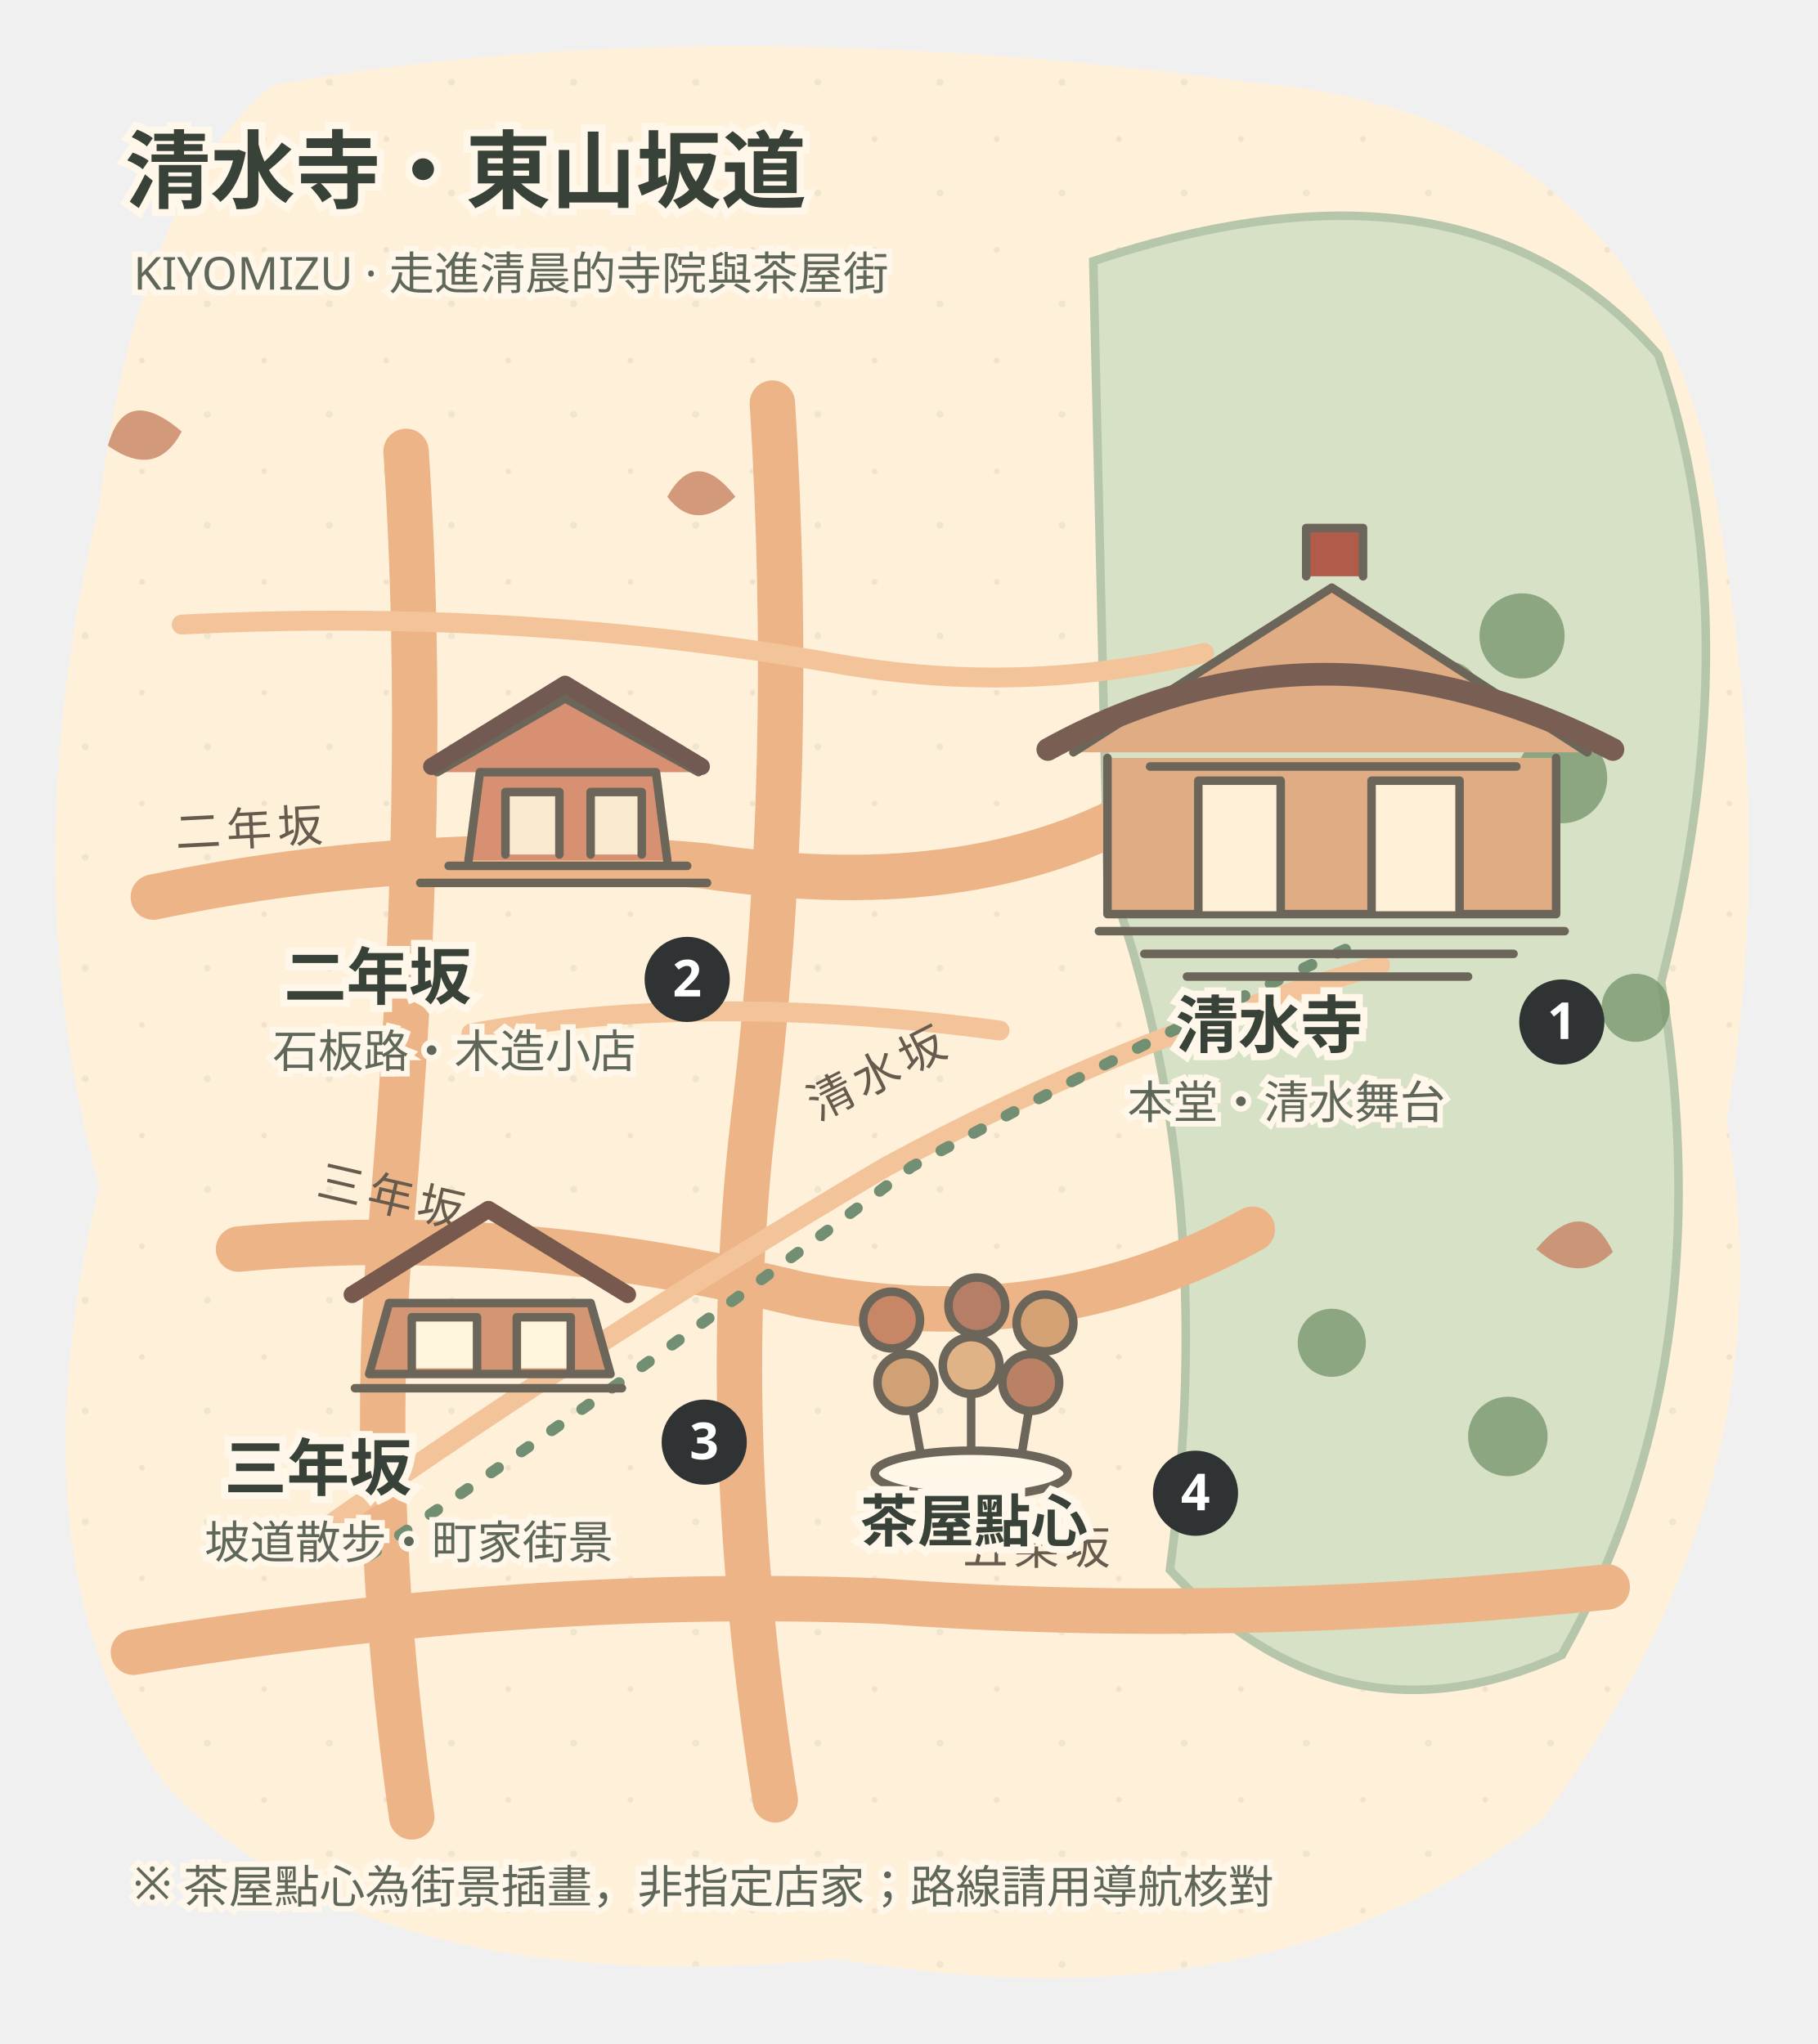
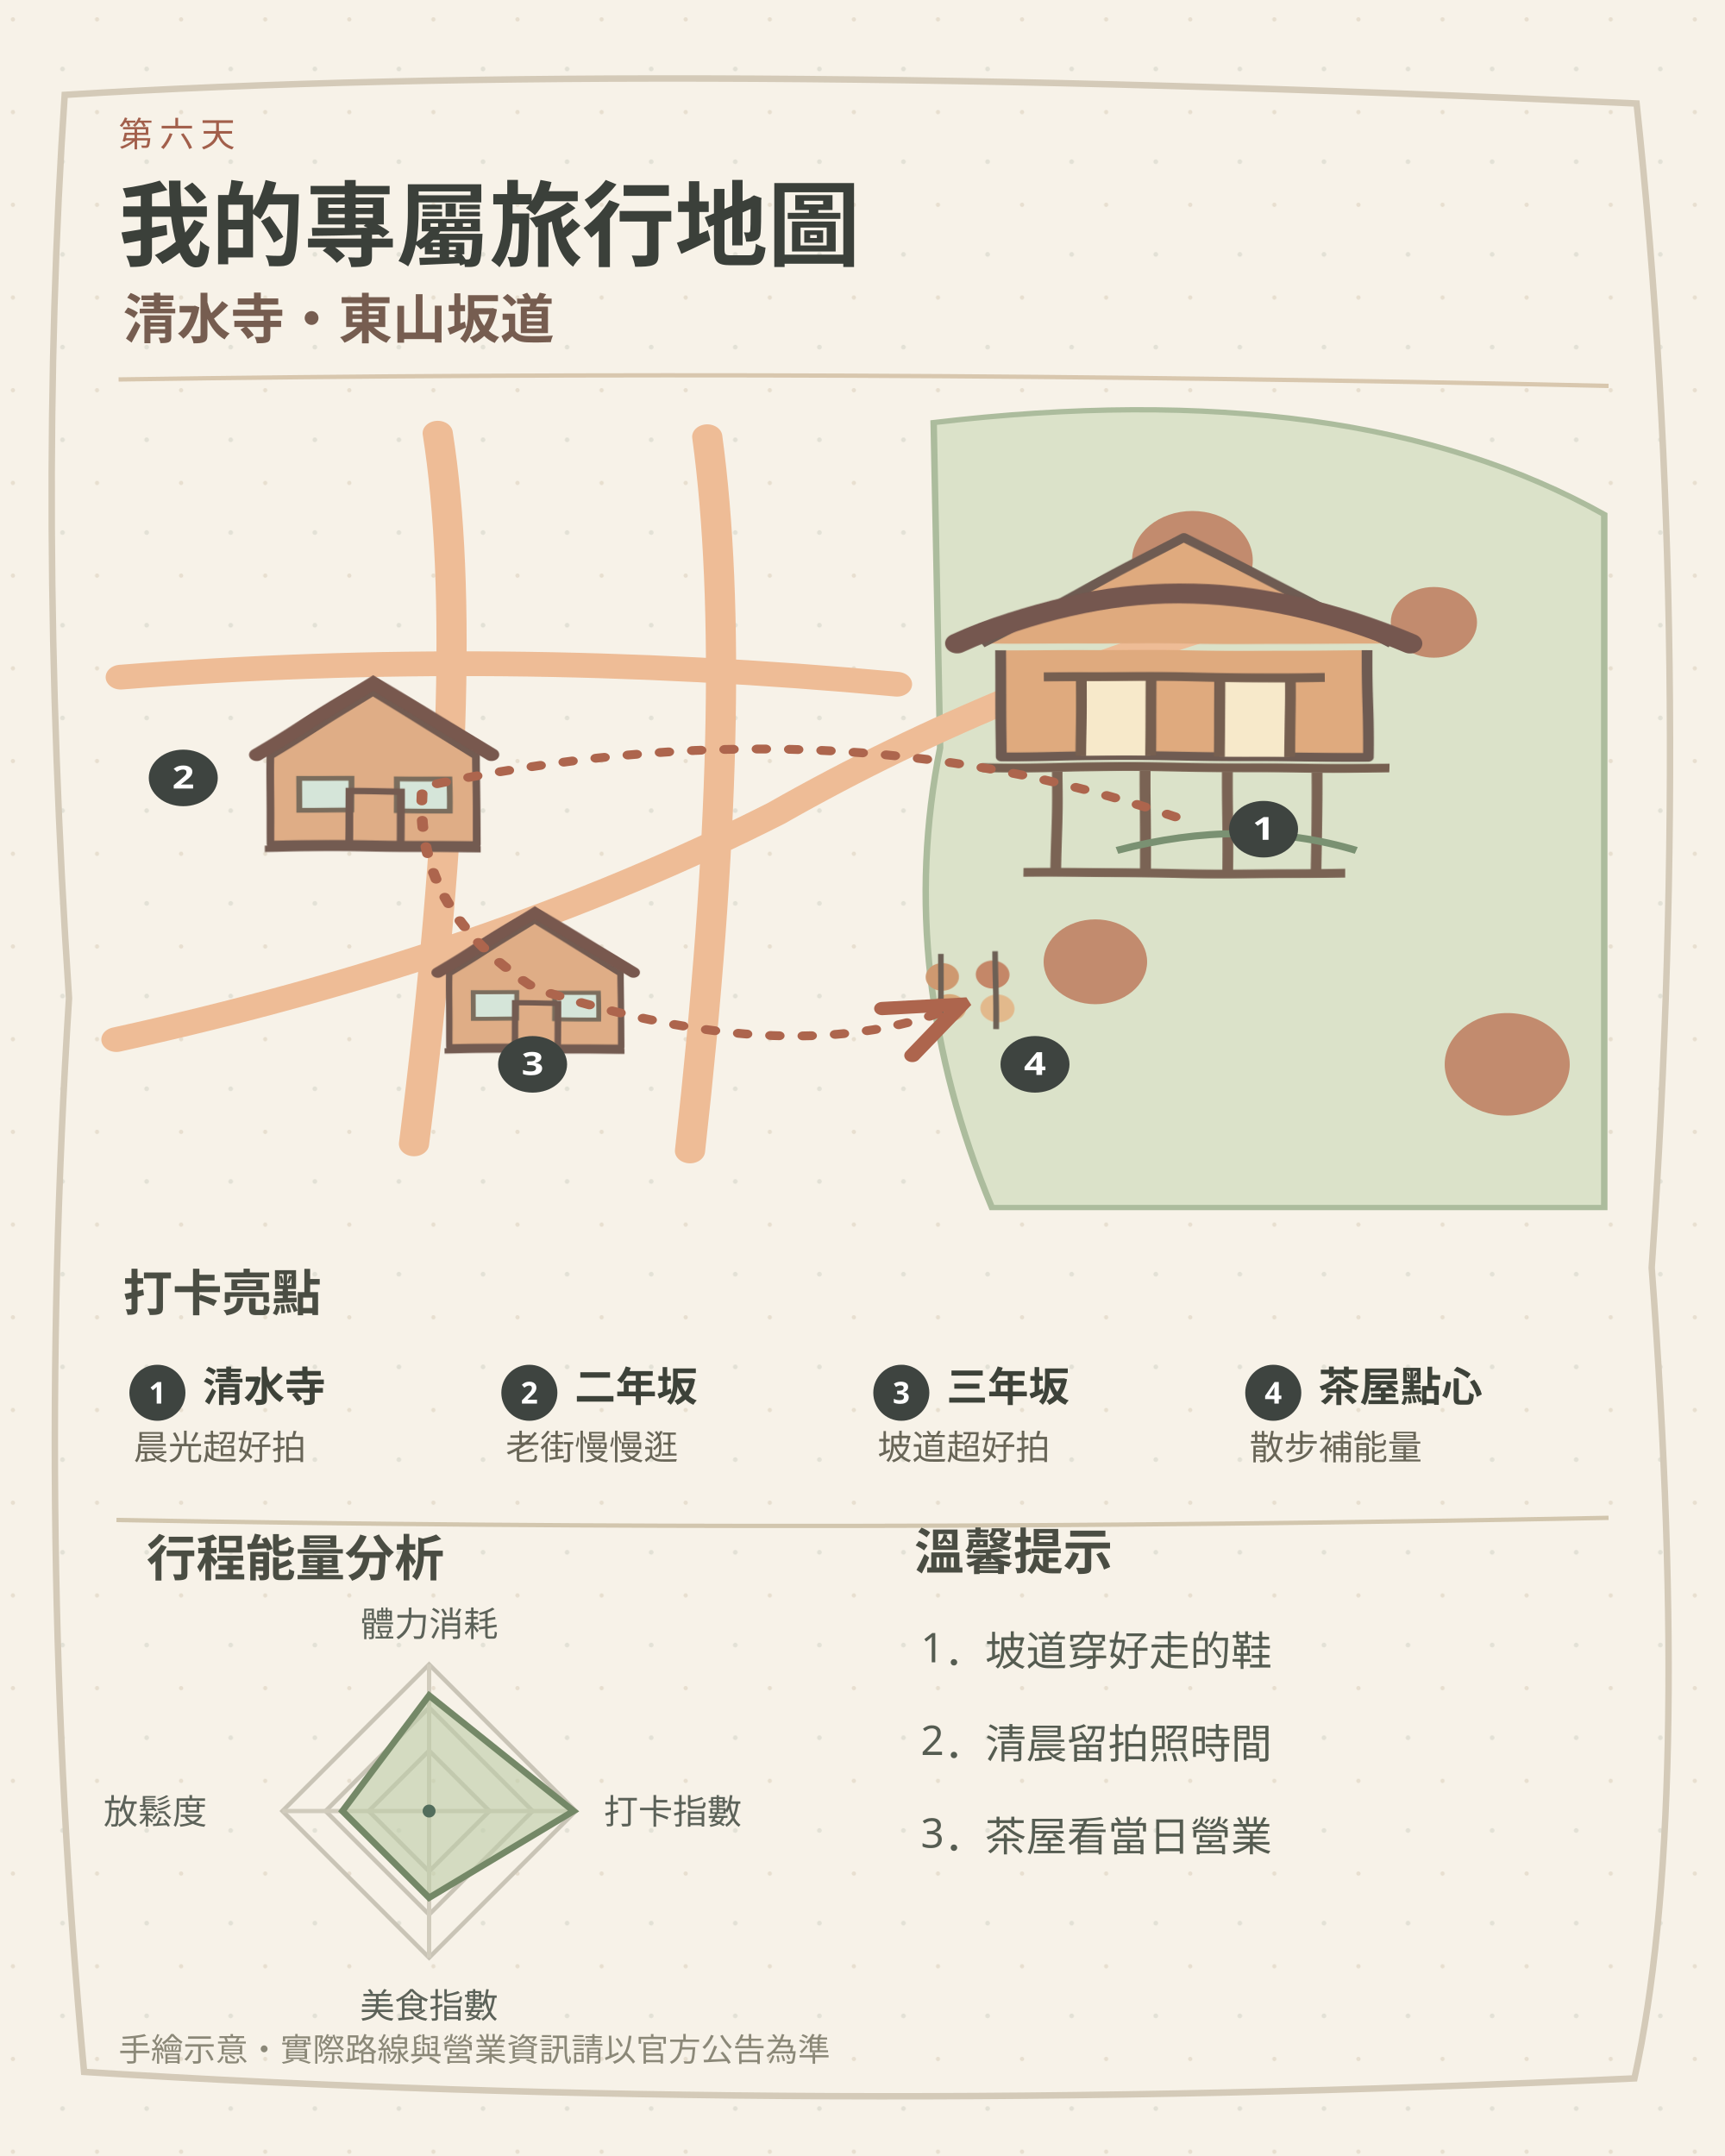
- <svg xmlns="http://www.w3.org/2000/svg" viewBox="0 0 640 720" role="img" aria-labelledby="title desc">
+ <svg xmlns="http://www.w3.org/2000/svg" viewBox="0 0 800 1000" role="img" aria-labelledby="title desc">
  <defs>
-     <pattern id="fleck" width="43" height="39" patternUnits="userSpaceOnUse">
-       <circle cx="7" cy="10" r="1" fill="#cbb59e" opacity=".26" />
-       <circle cx="30" cy="29" r="1.2" fill="#b7c4a7" opacity=".24" />
+     <pattern id="paper" width="39" height="43" patternUnits="userSpaceOnUse">
+       <circle cx="6" cy="9" r="1" fill="#bcaa8c" opacity=".26" />
+       <circle cx="29" cy="32" r="1.1" fill="#9aa495" opacity=".22" />
    </pattern>
-     <style>.road{fill:none;stroke:#edb587;stroke-width:16;stroke-linecap:round;stroke-linejoin:round}.lane{fill:none;stroke:#f3c49a;stroke-width:7;stroke-linecap:round}.walk{fill:none;stroke:#728e73;stroke-width:4;stroke-dasharray:3 10;stroke-linecap:round}.fine{fill:none;stroke:#6c665a;stroke-width:3;stroke-linecap:round;stroke-linejoin:round}.label{font:700 22px 'Noto Serif TC','PMingLiU',serif;fill:#384238;paint-order:stroke;stroke:#fff7e9;stroke-width:5}.small{font:16px 'Noto Sans TC','Microsoft JhengHei',sans-serif;fill:#5f675a;paint-order:stroke;stroke:#fff7e9;stroke-width:4}.street{font:16px 'Noto Serif TC','PMingLiU',serif;fill:#675b4e;letter-spacing:2px}.num{font:700 18px sans-serif;fill:#fff}</style>
+     <marker id="arrow" viewBox="0 0 12 12" refX="11" refY="6" markerWidth="9" markerHeight="9" orient="auto">
+       <path d="M2 2 L11 6 L2 10" fill="none" stroke="#ad654d" stroke-width="2" stroke-linecap="round" />
+     </marker>
+     <filter id="wobble" x="-5%" y="-5%" width="110%" height="110%">
+       <feTurbulence type="fractalNoise" baseFrequency=".014" numOctaves="2" seed="4" result="noise" />
+       <feDisplacementMap in="SourceGraphic" in2="noise" scale="2" />
+     </filter>
+     <style>.hand{filter:url(#wobble)}.poster-title{font:700 43px 'Noto Serif TC','PMingLiU',serif;fill:#3b403a}.area-title{font:600 25px 'Noto Serif TC','PMingLiU',serif;fill:#765d50}.chapter{font:16px 'Noto Sans TC','Microsoft JhengHei',sans-serif;fill:#a25f4b;letter-spacing:3px}.spot-name{font:700 22px 'Noto Serif TC','PMingLiU',serif;fill:#3d4239;paint-order:stroke;stroke:#fbf1df;stroke-width:5}.spot-note{font:17px 'Noto Sans TC','Microsoft JhengHei',sans-serif;fill:#686557;paint-order:stroke;stroke:#fbf1df;stroke-width:4}.pin-number{font:700 18px sans-serif;fill:#fff}.module-title{font:700 23px 'Noto Serif TC','PMingLiU',serif;fill:#4a4d43}.radar-label{font:16px 'Noto Sans TC','Microsoft JhengHei',sans-serif;fill:#5c6259}.tip{font:19px 'Noto Sans TC','Microsoft JhengHei',sans-serif;fill:#555c51}.footer{font:15px 'Noto Sans TC','Microsoft JhengHei',sans-serif;fill:#8b8878}.checkin-name{font:700 19px 'Noto Serif TC','PMingLiU',serif;fill:#3d4239}.checkin-note{font:16px 'Noto Sans TC','Microsoft JhengHei',sans-serif;fill:#686557}</style>
  </defs>
-   <path d="M96 30 Q246 3 440 29 Q568 39 600 154 Q627 283 608 395 Q631 522 543 641 Q447 716 295 690 Q128 706 57 627 Q3 550 35 418 Q4 306 35 178 Q48 70 96 30Z" fill="#fff0da" />
-   <path d="M96 30 Q246 3 440 29 Q568 39 600 154 Q627 283 608 395 Q631 522 543 641 Q447 716 295 690 Q128 706 57 627 Q3 550 35 418 Q4 306 35 178 Q48 70 96 30Z" fill="url(#fleck)" />
-   <path d="M385 92 Q517 48 584 125 Q617 220 585 346 Q607 482 550 583 Q472 618 412 553 Q430 417 390 308Z" fill="#d6e1c6" stroke="#b5c6aa" stroke-width="3" />
-   <g fill="#78976e" opacity=".8">
-     <circle cx="536" cy="224" r="15" />
-     <circle cx="510" cy="244" r="11" />
-     <circle cx="550" cy="274" r="16" />
-     <circle cx="469" cy="473" r="12" />
-     <circle cx="531" cy="506" r="14" />
-     <circle cx="576" cy="355" r="12" />
+   <rect width="800" height="1000" fill="#f7f2e8" />
+   <rect width="800" height="1000" fill="url(#paper)" />
+   <path d="M30 44 Q305 27 759 48 Q786 299 766 588 Q785 841 758 964 Q372 982 39 961 Q16 715 32 463 Q17 236 30 44Z" fill="none" stroke="#d4cab8" stroke-width="3" />
+   <text x="55" y="68" class="chapter">第六天</text>
+   <text x="55" y="120" class="poster-title">我的專屬旅行地圖</text>
+   <text x="57" y="157" class="area-title">清水寺・東山坂道</text>
+   <path d="M55 176 Q389 171 746 179" fill="none" stroke="#d8c7ae" stroke-width="2" />
+   <g transform="translate(0 32) scale(1 .82)">
+     <g>
+       <path d="M433 200 Q627 172 744 252 L744 644 H460 Q415 512 436 384Z" fill="#dbe2c9" stroke="#acbc9d" stroke-width="3" />
+       <g fill="#bb7657" opacity=".8">
+         <circle cx="553" cy="278" r="28" />
+         <circle cx="665" cy="313" r="20" />
+         <circle cx="508" cy="505" r="24" />
+         <circle cx="699" cy="563" r="29" />
+       </g>
+       <path d="M54 549 Q229 502 360 421 Q468 346 597 303 M56 344 Q231 327 416 348 M203 206 Q220 337 192 608 M328 208 Q344 351 320 612" fill="none" stroke="#eebc96" stroke-width="14" stroke-linecap="round" />
+       <g transform="translate(549 325) scale(1.25)" class="hand">
+         <path d="M-75 0 L0 -48 L77 0 M-68 3 V51 H68 V3" fill="#dfaa7e" stroke="#6e5b52" stroke-width="4" stroke-linejoin="round" />
+         <path d="M-84 0 Q-3 -45 84 0" fill="none" stroke="#75574f" stroke-width="9" stroke-linecap="round" />
+         <path d="M-52 15 H52 M-38 51 V15 H-12 V51 M13 51 V15 H39 V51 M-75 56 H76" fill="#f7e9ca" stroke="#765f50" stroke-width="4" />
+         <path d="M-47 58 V104 M-14 58 V104 M16 58 V104 M49 58 V104 M-59 104 H60" fill="none" stroke="#7a6354" stroke-width="4" />
+       </g>
+       <g transform="translate(173 395) scale(0.9)" class="hand">
+         <path d="M-53 -7 L0 -47 L53 -7 V48 H-53Z" fill="#dfad86" stroke="#735b51" stroke-width="4" stroke-linejoin="round" />
+         <path d="M-60 -8 L0 -53 L61 -8" fill="none" stroke="#78584e" stroke-width="8" stroke-linecap="round" />
+         <path d="M-38 7 H-11 V27 H-38Z M12 7 H39 V27 H12Z" fill="#d5e5d9" stroke="#7b6d5d" stroke-width="3" />
+         <path d="M-12 48 V15 H14 V48 M-56 51 H55" fill="none" stroke="#735b51" stroke-width="4" />
+       </g>
+       <g transform="translate(248 517) scale(0.75)" class="hand">
+         <path d="M-53 -7 L0 -47 L53 -7 V48 H-53Z" fill="#dfad86" stroke="#735b51" stroke-width="4" stroke-linejoin="round" />
+         <path d="M-60 -8 L0 -53 L61 -8" fill="none" stroke="#78584e" stroke-width="8" stroke-linecap="round" />
+         <path d="M-38 7 H-11 V27 H-38Z M12 7 H39 V27 H12Z" fill="#d5e5d9" stroke="#7b6d5d" stroke-width="3" />
+         <path d="M-12 48 V15 H14 V48 M-56 51 H55" fill="none" stroke="#735b51" stroke-width="4" />
+       </g>
+       <g transform="translate(452 524) scale(0.65)" class="hand">
+         <circle cx="-23" cy="-16" r="12" fill="#ce9970" />
+         <circle cx="-18" cy="11" r="12" fill="#d8aa7b" />
+         <circle cx="13" cy="-18" r="12" fill="#c48768" />
+         <circle cx="16" cy="11" r="12" fill="#e2b98c" />
+         <path d="M-24 27 L-24 -36 M15 29 L15 -38" stroke="#6d6055" stroke-width="4" />
+       </g>
+       <path d="M518 442 Q577 423 629 442" fill="none" stroke="#7a9172" stroke-width="4" />
+     </g>
+     <path d="M545 423 Q385 356 196 406 Q191 475 248 520 Q370 569 446 529" fill="none" stroke="#ad654d" stroke-width="5" stroke-linecap="round" stroke-dasharray="4 11" marker-end="url(#arrow)" />
+     <g>
+       <circle cx="586" cy="430" r="16" fill="#3e4440" />
+       <text x="586" y="436" text-anchor="middle" class="pin-number">1</text>
+     </g>
+     <g>
+       <circle cx="85" cy="401" r="16" fill="#3e4440" />
+       <text x="85" y="407" text-anchor="middle" class="pin-number">2</text>
+     </g>
+     <g>
+       <circle cx="247" cy="563" r="16" fill="#3e4440" />
+       <text x="247" y="569" text-anchor="middle" class="pin-number">3</text>
+     </g>
+     <g>
+       <circle cx="480" cy="563" r="16" fill="#3e4440" />
+       <text x="480" y="569" text-anchor="middle" class="pin-number">4</text>
+     </g>
  </g>
-   <path d="M47 582 Q188 559 311 564 Q432 573 566 559 M84 440 Q180 431 282 456 Q369 473 441 433 M54 316 Q150 296 248 305 Q347 320 410 280 M143 159 Q151 278 138 429 Q129 526 145 640 M272 142 Q280 270 266 389 Q252 500 273 634" class="road" />
-   <path d="M102 547 Q207 473 312 411 Q395 366 486 340 M64 220 Q183 214 296 234 Q360 245 424 230 M166 364 Q247 349 352 363" class="lane" />
-   <path d="M130 548 Q227 483 321 411 Q405 365 477 333" class="walk" />
-   <text x="44" y="71" class="label" style="font-size:30px">清水寺・東山坂道</text>
-   <text x="47" y="102" class="small">KIYOMIZU · 走進清晨的寺院與茶屋街</text>
-   <text x="62" y="299" class="street" transform="rotate(-3 62 299)">二年坂</text>
-   <text x="111" y="421" class="street" transform="rotate(13 111 421)">三年坂</text>
-   <text x="288" y="395" class="street" transform="rotate(-27 288 395)">清水坂</text>
-   <text x="339" y="551" class="street">五条坂</text>
-   <g transform="translate(469 250)" class="fine">
-     <path d="M-91 15 L0 -43 L90 15 M-79 17 V72 H79 V17" fill="#dfac84" />
-     <path d="M-100 14 Q-4 -39 99 14" stroke="#795e54" stroke-width="8" />
-     <path d="M-64 20 H65 M-47 71 V25 H-18 V71 M14 71 V25 H45 V71" fill="#fff0d8" />
-     <path d="M-82 78 H82 M-66 86 H64 M-51 94 H48" />
-     <path d="M-9 -47 L-9 -64 H11 V-47" fill="#b15c4b" />
+   <text x="57" y="608" class="module-title">打卡亮點</text>
+   <g>
+     <circle cx="73" cy="646" r="13" fill="#3e4440" />
+     <text x="73" y="651" text-anchor="middle" class="pin-number" style="font-size:14px">1</text>
+     <text x="94" y="650" class="checkin-name">清水寺</text>
+     <text x="62" y="677" class="checkin-note">晨光超好拍</text>
  </g>
-   <text x="414" y="369" class="label">清水寺</text>
-   <text x="397" y="394" class="small">本堂・清水舞台</text>
-   <g transform="translate(550 360)">
-     <circle r="15" fill="#303334" />
-     <text y="6" text-anchor="middle" class="num">1</text>
+   <g>
+     <circle cx="245.5" cy="646" r="13" fill="#3e4440" />
+     <text x="245.5" y="651" text-anchor="middle" class="pin-number" style="font-size:14px">2</text>
+     <text x="266.5" y="650" class="checkin-name">二年坂</text>
+     <text x="234.5" y="677" class="checkin-note">老街慢慢逛</text>
  </g>
-   <g transform="translate(199 281)" class="fine">
-     <path d="M-41 24 H43 M-34 22 L-30 -9 H32 L36 22 M-45 -9 L0 -35 L47 -9" fill="#d79172" />
-     <path d="M-47 -11 L0 -40 L48 -11" stroke="#725952" stroke-width="6" />
-     <path d="M-21 20 V-2 H-2 V20 M9 20 V-2 H27 V20" fill="#f9e9ce" />
-     <path d="M-51 30 H50" />
+   <g>
+     <circle cx="418" cy="646" r="13" fill="#3e4440" />
+     <text x="418" y="651" text-anchor="middle" class="pin-number" style="font-size:14px">3</text>
+     <text x="439" y="650" class="checkin-name">三年坂</text>
+     <text x="407" y="677" class="checkin-note">坡道超好拍</text>
  </g>
-   <text x="100" y="352" class="label">二年坂</text>
-   <text x="96" y="376" class="small">石板路・木造小店</text>
-   <g transform="translate(242 345)">
-     <circle r="15" fill="#303334" />
-     <text y="6" text-anchor="middle" class="num">2</text>
+   <g>
+     <circle cx="590.5" cy="646" r="13" fill="#3e4440" />
+     <text x="590.5" y="651" text-anchor="middle" class="pin-number" style="font-size:14px">4</text>
+     <text x="611.5" y="650" class="checkin-name">茶屋點心</text>
+     <text x="579.5" y="677" class="checkin-note">散步補能量</text>
  </g>
-   <g transform="translate(172 462)" class="fine">
-     <path d="M-42 22 L-35 -3 H36 L43 22Z" fill="#d49573" />
-     <path d="M-48 -6 L0 -36 L49 -6" stroke="#77594e" stroke-width="6" />
-     <path d="M-27 20 V2 H-4 V20 M10 20 V2 H29 V20" fill="#fff5dc" />
-     <path d="M-47 27 H47" />
+   <path d="M54 705 Q389 711 746 704" fill="none" stroke="#d2c6ae" stroke-width="2" />
+   <g transform="translate(0 17)">
+     <g>
+       <text x="68" y="714" class="module-title">行程能量分析</text>
+       <path d="M199 755 L267 823 L199 891 L131 823Z M199 775 L247 823 L199 871 L151 823Z M199 795 L227 823 L199 851 L171 823Z" fill="none" stroke="#c9c4b6" stroke-width="2" />
+       <path d="M199 755 V891 M131 823 H267" stroke="#d1ccbd" stroke-width="2" />
+       <polygon points="199.0,769.4 266.0,823.0 199.0,863.2 158.8,823.0" fill="#bdcda99c" stroke="#748867" stroke-width="3" />
+       <circle cx="199" cy="823" r="3" fill="#526d5c" />
+       <text x="199" y="742" text-anchor="middle" class="radar-label">體力消耗</text>
+       <text x="280" y="829" class="radar-label">打卡指數</text>
+       <text x="199" y="919" text-anchor="middle" class="radar-label">美食指數</text>
+       <text x="48" y="829" class="radar-label">放鬆度</text>
+     </g>
  </g>
-   <text x="79" y="525" class="label">三年坂</text>
-   <text x="72" y="549" class="small">坡道散步・町家街景</text>
-   <g transform="translate(248 508)">
-     <circle r="15" fill="#303334" />
-     <text y="6" text-anchor="middle" class="num">3</text>
-   </g>
-   <g transform="translate(342 487)" class="fine">
-     <ellipse cx="0" cy="32" rx="34" ry="8" fill="#fff7e8" />
-     <path d="M-18 24 L-26 -20 M0 23 L0 -24 M18 24 L25 -19" />
-     <circle cx="-28" cy="-22" r="10" fill="#c78665" />
-     <circle cx="-23" cy="0" r="10" fill="#d1a176" />
-     <circle cx="2" cy="-27" r="10" fill="#b67e67" />
-     <circle cx="0" cy="-6" r="10" fill="#e0b386" />
-     <circle cx="26" cy="-21" r="10" fill="#d5a276" />
-     <circle cx="21" cy="0" r="10" fill="#bb8165" />
-   </g>
-   <text x="303" y="543" class="label" style="font-size:20px">茶屋點心</text>
-   <g transform="translate(421 526)">
-     <circle r="15" fill="#303334" />
-     <text y="6" text-anchor="middle" class="num">4</text>
-   </g>
-   <g fill="#c88363" opacity=".8">
-     <path d="M64 152 q-20 -17 -26 5 q17 12 26 -5Z" />
-     <path d="M541 440 q17 -20 27 1 q-12 12 -27 -1Z" />
-     <path d="M259 175 q-14 -18 -24 0 q10 13 24 0Z" />
-   </g>
-   <text x="47" y="669" class="small">※ 茶屋點心為街景插畫，非指定店家；路線請用導航核對</text>
+   <text x="424" y="728" class="module-title">溫馨提示</text>
+   <text x="427" y="771" class="tip">1．坡道穿好走的鞋</text>
+   <text x="427" y="814" class="tip">2．清晨留拍照時間</text>
+   <text x="427" y="857" class="tip">3．茶屋看當日營業</text>
+   <text x="55" y="956" class="footer">手繪示意・實際路線與營業資訊請以官方公告為準</text>
</svg>
